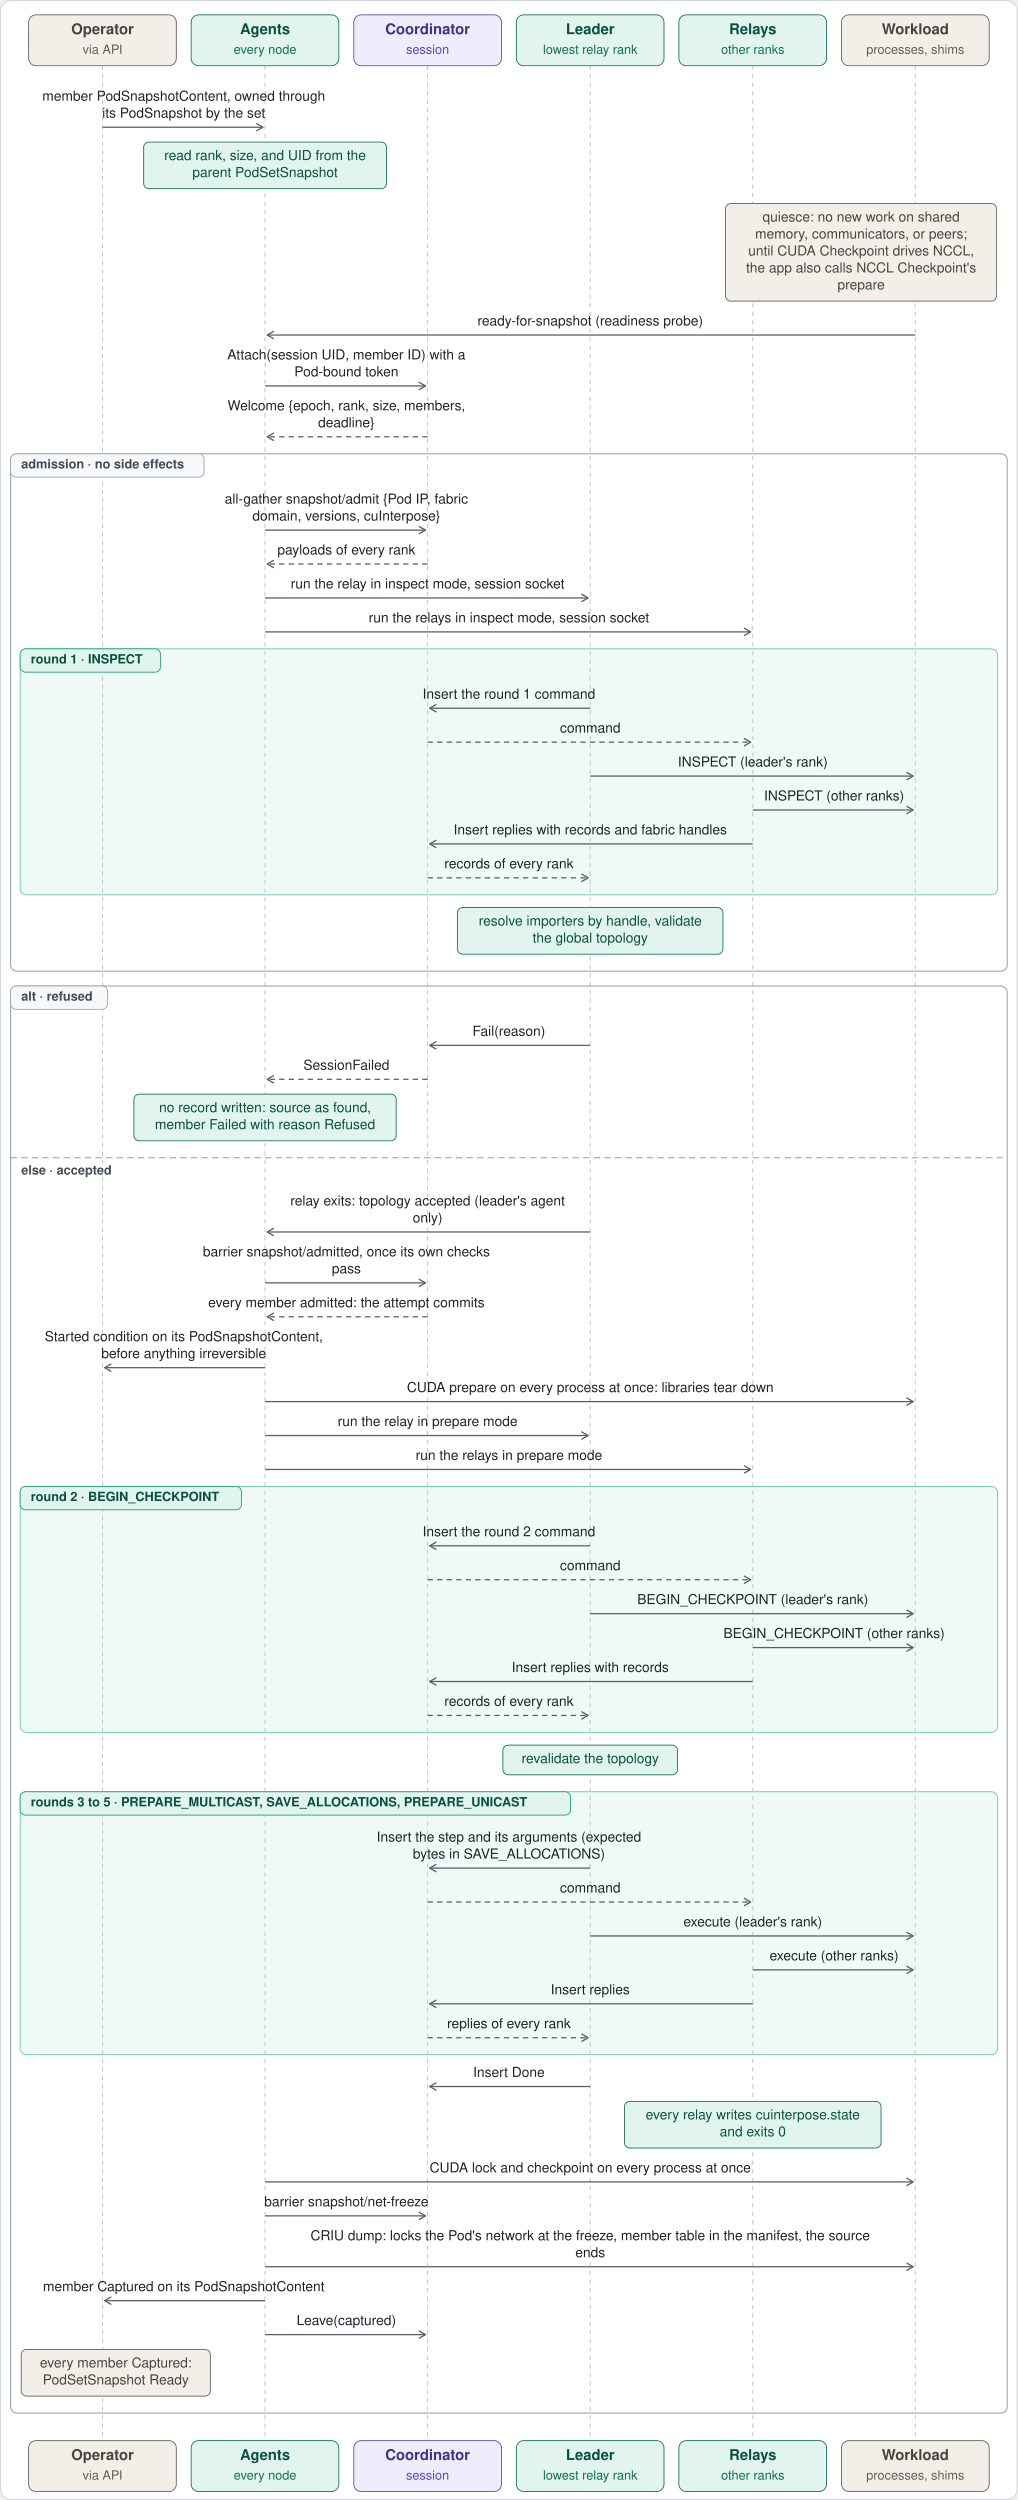
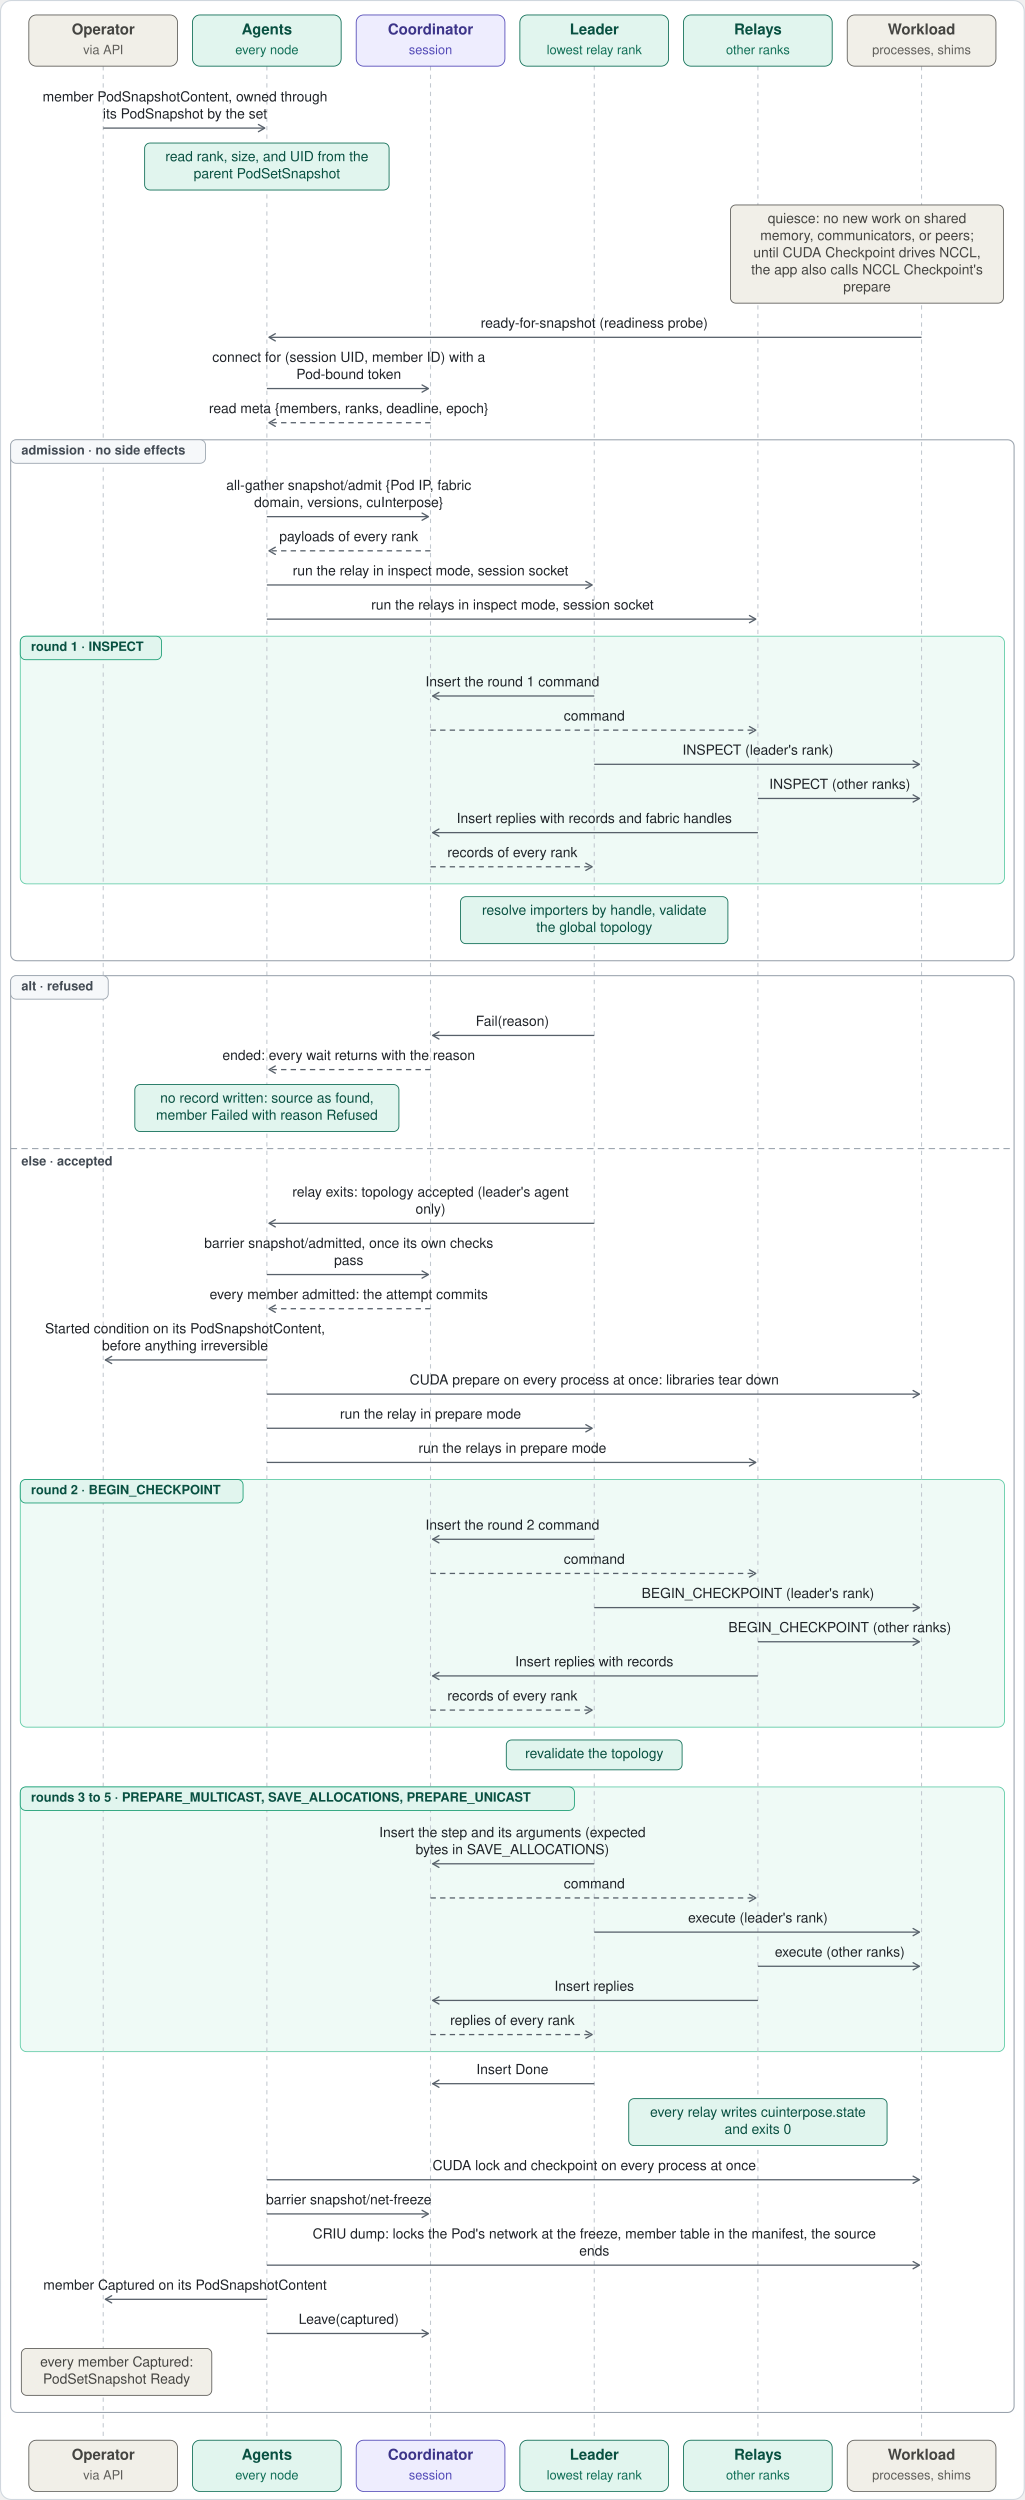
- <svg xmlns="http://www.w3.org/2000/svg" width="960" height="2358" viewBox="0 0 960 2358" role="img" aria-labelledby="title desc">
+ <svg xmlns="http://www.w3.org/2000/svg" width="960" height="2342" viewBox="0 0 960 2342" role="img" aria-labelledby="title desc">
  <style>
text{font-family:Helvetica,Arial,"Liberation Sans",sans-serif}
.bg{fill:#ffffff;stroke:#d0d7de}
.tx{fill:#1f2328}.tm{fill:#59636e}
.life{stroke:#c3c9d0}.arw{stroke:#57606a}.arwp{stroke:#7F77DD}
.ahp{stroke:#57606a;fill:none}.ahpp{stroke:#7F77DD;fill:none}
.frm{stroke:#9aa3ad;fill:none}.tag{fill:#f6f8fa;stroke:#9aa3ad}.tagt{fill:#424a53}
.note{fill:#f6f8fa;stroke:#c3c9d0}.notet{fill:#424a53}
.rnd{fill:#E1F5EE;fill-opacity:.55;stroke:#5DCAA5}.rndtag{fill:#E1F5EE;stroke:#1D9E75}.rndt{fill:#085041}
.cont{fill:none;stroke:#9aa3ad}.neutral{fill:#f6f8fa;stroke:#9aa3ad}
.k-p{fill:#EEEDFE;stroke:#534AB7}.k-p-t{fill:#3C3489}.k-p-s{fill:#534AB7}
.k-t{fill:#E1F5EE;stroke:#0F6E56}.k-t-t{fill:#085041}.k-t-s{fill:#0F6E56}
.k-g{fill:#F1EFE8;stroke:#5F5E5A}.k-g-t{fill:#444441}.k-g-s{fill:#5F5E5A}
.k-a{fill:#FAEEDA;stroke:#854F0B}.k-a-t{fill:#633806}.k-a-s{fill:#854F0B}
.k-r{fill:#FCEBEB;stroke:#A32D2D}.k-r-t{fill:#791F1F}.k-r-s{fill:#A32D2D}
.dot{fill:#1f2328}
@media (prefers-color-scheme: dark){
.bg{fill:#0d1117;stroke:#30363d}
.tx{fill:#e6edf3}.tm{fill:#9198a1}
.life{stroke:#3d444d}.arw{stroke:#9198a1}.ahp{stroke:#9198a1}
.frm{stroke:#57606a}.tag{fill:#151b23;stroke:#57606a}.tagt{fill:#d1d7e0}
.note{fill:#151b23;stroke:#3d444d}.notet{fill:#d1d7e0}
.rnd{fill:#085041;fill-opacity:.35;stroke:#1D9E75}.rndtag{fill:#085041;stroke:#5DCAA5}.rndt{fill:#E1F5EE}
.cont{stroke:#57606a}.neutral{fill:#151b23;stroke:#57606a}
.k-p{fill:#3C3489;stroke:#AFA9EC}.k-p-t{fill:#EEEDFE}.k-p-s{fill:#CECBF6}
.k-t{fill:#085041;stroke:#5DCAA5}.k-t-t{fill:#E1F5EE}.k-t-s{fill:#9FE1CB}
.k-g{fill:#444441;stroke:#B4B2A9}.k-g-t{fill:#F1EFE8}.k-g-s{fill:#D3D1C7}
.k-a{fill:#633806;stroke:#EF9F27}.k-a-t{fill:#FAEEDA}.k-a-s{fill:#FAC775}
.k-r{fill:#791F1F;stroke:#F09595}.k-r-t{fill:#FCEBEB}.k-r-s{fill:#F7C1C1}
.dot{fill:#e6edf3}
}
</style>
  <defs>
    <marker id="ah" viewBox="0 0 10 10" refX="8.5" refY="5" markerWidth="7" markerHeight="7" orient="auto-start-reverse">
      <path class="ahp" d="M1.5 1L8.5 5L1.5 9" stroke-width="1.5" stroke-linecap="round" stroke-linejoin="round" />
    </marker>
    <marker id="ahP" viewBox="0 0 10 10" refX="8.5" refY="5" markerWidth="7" markerHeight="7" orient="auto-start-reverse">
      <path class="ahpp" d="M1.5 1L8.5 5L1.5 9" stroke-width="1.5" stroke-linecap="round" stroke-linejoin="round" />
    </marker>
  </defs>
-   <rect class="bg" x="0.5" y="0.5" width="959" height="2357" rx="10" />
-   <rect class="rnd" x="19" y="612.0" width="922" height="232.0" rx="6" stroke-width="0.8" />
-   <rect class="rnd" x="19" y="1402.0" width="922" height="232.0" rx="6" stroke-width="0.8" />
-   <rect class="rnd" x="19" y="1690.0" width="922" height="248.0" rx="6" stroke-width="0.8" />
-   <line class="life" x1="96.7" y1="62.0" x2="96.7" y2="2298.0" stroke-width="1" stroke-dasharray="4 4" />
-   <line class="life" x1="250.0" y1="62.0" x2="250.0" y2="2298.0" stroke-width="1" stroke-dasharray="4 4" />
-   <line class="life" x1="403.3" y1="62.0" x2="403.3" y2="2298.0" stroke-width="1" stroke-dasharray="4 4" />
-   <line class="life" x1="556.7" y1="62.0" x2="556.7" y2="2298.0" stroke-width="1" stroke-dasharray="4 4" />
-   <line class="life" x1="710.0" y1="62.0" x2="710.0" y2="2298.0" stroke-width="1" stroke-dasharray="4 4" />
-   <line class="life" x1="863.3" y1="62.0" x2="863.3" y2="2298.0" stroke-width="1" stroke-dasharray="4 4" />
-   <rect class="rndtag" x="19" y="612.0" width="132.3" height="22" rx="5" stroke-width="0.8" />
-   <text x="29.0" y="623.0" class="rndt" font-size="12" font-weight="700" text-anchor="start" dominant-baseline="central">round 1 · INSPECT</text>
-   <rect class="frm" x="10" y="428.0" width="940" height="488.0" rx="6" stroke-width="1" />
-   <rect class="tag" x="10" y="428.0" width="182.5" height="22" rx="5" stroke-width="0.8" />
-   <text x="20.0" y="439.0" class="tagt" font-size="12" font-weight="700" text-anchor="start" dominant-baseline="central">admission · no side effects</text>
-   <rect class="rndtag" x="19" y="1402.0" width="208.7" height="22" rx="5" stroke-width="0.8" />
-   <text x="29.0" y="1413.0" class="rndt" font-size="12" font-weight="700" text-anchor="start" dominant-baseline="central">round 2 · BEGIN_CHECKPOINT</text>
-   <rect class="rndtag" x="19" y="1690.0" width="519.1" height="22" rx="5" stroke-width="0.8" />
-   <text x="29.0" y="1701.0" class="rndt" font-size="12" font-weight="700" text-anchor="start" dominant-baseline="central">rounds 3 to 5 · PREPARE_MULTICAST, SAVE_ALLOCATIONS, PREPARE_UNICAST</text>
-   <rect class="frm" x="10" y="930.0" width="940" height="1346.0" rx="6" stroke-width="1" />
-   <rect class="tag" x="10" y="930.0" width="91.4" height="22" rx="5" stroke-width="0.8" />
-   <text x="20.0" y="941.0" class="tagt" font-size="12" font-weight="700" text-anchor="start" dominant-baseline="central">alt · refused</text>
-   <line class="frm" x1="10.0" y1="1092.0" x2="950.0" y2="1092.0" stroke-width="1" stroke-dasharray="6 4" />
-   <text x="20.0" y="1105.0" class="tagt" font-size="12" font-weight="700" text-anchor="start" dominant-baseline="central">else · accepted</text>
+   <rect class="bg" x="0.5" y="0.5" width="959" height="2341" rx="10" />
+   <rect class="rnd" x="19" y="596.0" width="922" height="232.0" rx="6" stroke-width="0.8" />
+   <rect class="rnd" x="19" y="1386.0" width="922" height="232.0" rx="6" stroke-width="0.8" />
+   <rect class="rnd" x="19" y="1674.0" width="922" height="248.0" rx="6" stroke-width="0.8" />
+   <line class="life" x1="96.7" y1="62.0" x2="96.7" y2="2282.0" stroke-width="1" stroke-dasharray="4 4" />
+   <line class="life" x1="250.0" y1="62.0" x2="250.0" y2="2282.0" stroke-width="1" stroke-dasharray="4 4" />
+   <line class="life" x1="403.3" y1="62.0" x2="403.3" y2="2282.0" stroke-width="1" stroke-dasharray="4 4" />
+   <line class="life" x1="556.7" y1="62.0" x2="556.7" y2="2282.0" stroke-width="1" stroke-dasharray="4 4" />
+   <line class="life" x1="710.0" y1="62.0" x2="710.0" y2="2282.0" stroke-width="1" stroke-dasharray="4 4" />
+   <line class="life" x1="863.3" y1="62.0" x2="863.3" y2="2282.0" stroke-width="1" stroke-dasharray="4 4" />
+   <rect class="rndtag" x="19" y="596.0" width="132.3" height="22" rx="5" stroke-width="0.8" />
+   <text x="29.0" y="607.0" class="rndt" font-size="12" font-weight="700" text-anchor="start" dominant-baseline="central">round 1 · INSPECT</text>
+   <rect class="frm" x="10" y="412.0" width="940" height="488.0" rx="6" stroke-width="1" />
+   <rect class="tag" x="10" y="412.0" width="182.5" height="22" rx="5" stroke-width="0.8" />
+   <text x="20.0" y="423.0" class="tagt" font-size="12" font-weight="700" text-anchor="start" dominant-baseline="central">admission · no side effects</text>
+   <rect class="rndtag" x="19" y="1386.0" width="208.7" height="22" rx="5" stroke-width="0.8" />
+   <text x="29.0" y="1397.0" class="rndt" font-size="12" font-weight="700" text-anchor="start" dominant-baseline="central">round 2 · BEGIN_CHECKPOINT</text>
+   <rect class="rndtag" x="19" y="1674.0" width="519.1" height="22" rx="5" stroke-width="0.8" />
+   <text x="29.0" y="1685.0" class="rndt" font-size="12" font-weight="700" text-anchor="start" dominant-baseline="central">rounds 3 to 5 · PREPARE_MULTICAST, SAVE_ALLOCATIONS, PREPARE_UNICAST</text>
+   <rect class="frm" x="10" y="914.0" width="940" height="1346.0" rx="6" stroke-width="1" />
+   <rect class="tag" x="10" y="914.0" width="91.4" height="22" rx="5" stroke-width="0.8" />
+   <text x="20.0" y="925.0" class="tagt" font-size="12" font-weight="700" text-anchor="start" dominant-baseline="central">alt · refused</text>
+   <line class="frm" x1="10.0" y1="1076.0" x2="950.0" y2="1076.0" stroke-width="1" stroke-dasharray="6 4" />
+   <text x="20.0" y="1089.0" class="tagt" font-size="12" font-weight="700" text-anchor="start" dominant-baseline="central">else · accepted</text>
  <text x="173.3" y="92.0" class="tx" font-size="13" font-weight="400" text-anchor="middle" dominant-baseline="central">member PodSnapshotContent, owned through</text>
  <text x="173.3" y="108.0" class="tx" font-size="13" font-weight="400" text-anchor="middle" dominant-baseline="central">its PodSnapshot by the set</text>
  <line class="arw" x1="96.7" y1="120.0" x2="248.0" y2="120.0" stroke-width="1.2" marker-end="url(#ah)" />
  <rect class="k-t" x="135.5" y="134.0" width="229.0" height="44" rx="5" stroke-width="0.8" />
  <text x="250.0" y="148.0" class="k-t-t" font-size="13" font-weight="400" text-anchor="middle" dominant-baseline="central">read rank, size, and UID from the</text>
  <text x="250.0" y="164.0" class="k-t-t" font-size="13" font-weight="400" text-anchor="middle" dominant-baseline="central">parent PodSetSnapshot</text>
  <rect class="k-g" x="684.3" y="192.0" width="255.7" height="92" rx="5" stroke-width="0.8" />
  <text x="812.2" y="206.0" class="k-g-t" font-size="13" font-weight="400" text-anchor="middle" dominant-baseline="central">quiesce: no new work on shared</text>
  <text x="812.2" y="222.0" class="k-g-t" font-size="13" font-weight="400" text-anchor="middle" dominant-baseline="central">memory, communicators, or peers;</text>
  <text x="812.2" y="238.0" class="k-g-t" font-size="13" font-weight="400" text-anchor="middle" dominant-baseline="central">until CUDA Checkpoint drives NCCL,</text>
  <text x="812.2" y="254.0" class="k-g-t" font-size="13" font-weight="400" text-anchor="middle" dominant-baseline="central">the app also calls NCCL Checkpoint's</text>
  <text x="812.2" y="270.0" class="k-g-t" font-size="13" font-weight="400" text-anchor="middle" dominant-baseline="central">prepare</text>
  <text x="556.7" y="304.0" class="tx" font-size="13" font-weight="400" text-anchor="middle" dominant-baseline="central">ready-for-snapshot (readiness probe)</text>
  <line class="arw" x1="863.3" y1="316.0" x2="252.0" y2="316.0" stroke-width="1.2" marker-end="url(#ah)" />
-   <text x="326.7" y="336.0" class="tx" font-size="13" font-weight="400" text-anchor="middle" dominant-baseline="central">Attach(session UID, member ID) with a</text>
+   <text x="326.7" y="336.0" class="tx" font-size="13" font-weight="400" text-anchor="middle" dominant-baseline="central">connect for (session UID, member ID) with a</text>
  <text x="326.7" y="352.0" class="tx" font-size="13" font-weight="400" text-anchor="middle" dominant-baseline="central">Pod-bound token</text>
  <line class="arw" x1="250.0" y1="364.0" x2="401.3" y2="364.0" stroke-width="1.2" marker-end="url(#ah)" />
-   <text x="326.7" y="384.0" class="tx" font-size="13" font-weight="400" text-anchor="middle" dominant-baseline="central">Welcome {epoch, rank, size, members,</text>
-   <text x="326.7" y="400.0" class="tx" font-size="13" font-weight="400" text-anchor="middle" dominant-baseline="central">deadline}</text>
-   <line class="arw" x1="403.3" y1="412.0" x2="252.0" y2="412.0" stroke-width="1.2" stroke-dasharray="5 4" marker-end="url(#ah)" />
-   <text x="326.7" y="472.0" class="tx" font-size="13" font-weight="400" text-anchor="middle" dominant-baseline="central">all-gather snapshot/admit {Pod IP, fabric</text>
-   <text x="326.7" y="488.0" class="tx" font-size="13" font-weight="400" text-anchor="middle" dominant-baseline="central">domain, versions, cuInterpose}</text>
-   <line class="arw" x1="250.0" y1="500.0" x2="401.3" y2="500.0" stroke-width="1.2" marker-end="url(#ah)" />
-   <text x="326.7" y="520.0" class="tx" font-size="13" font-weight="400" text-anchor="middle" dominant-baseline="central">payloads of every rank</text>
-   <line class="arw" x1="403.3" y1="532.0" x2="252.0" y2="532.0" stroke-width="1.2" stroke-dasharray="5 4" marker-end="url(#ah)" />
-   <text x="403.3" y="552.0" class="tx" font-size="13" font-weight="400" text-anchor="middle" dominant-baseline="central">run the relay in inspect mode, session socket</text>
-   <line class="arw" x1="250.0" y1="564.0" x2="554.7" y2="564.0" stroke-width="1.2" marker-end="url(#ah)" />
-   <text x="480.0" y="584.0" class="tx" font-size="13" font-weight="400" text-anchor="middle" dominant-baseline="central">run the relays in inspect mode, session socket</text>
-   <line class="arw" x1="250.0" y1="596.0" x2="708.0" y2="596.0" stroke-width="1.2" marker-end="url(#ah)" />
-   <text x="480.0" y="656.0" class="tx" font-size="13" font-weight="400" text-anchor="middle" dominant-baseline="central">Insert the round 1 command</text>
-   <line class="arw" x1="556.7" y1="668.0" x2="405.3" y2="668.0" stroke-width="1.2" marker-end="url(#ah)" />
-   <text x="556.7" y="688.0" class="tx" font-size="13" font-weight="400" text-anchor="middle" dominant-baseline="central">command</text>
-   <line class="arw" x1="403.3" y1="700.0" x2="708.0" y2="700.0" stroke-width="1.2" stroke-dasharray="5 4" marker-end="url(#ah)" />
-   <text x="710.0" y="720.0" class="tx" font-size="13" font-weight="400" text-anchor="middle" dominant-baseline="central">INSPECT (leader's rank)</text>
-   <line class="arw" x1="556.7" y1="732.0" x2="861.3" y2="732.0" stroke-width="1.2" marker-end="url(#ah)" />
-   <text x="786.7" y="752.0" class="tx" font-size="13" font-weight="400" text-anchor="middle" dominant-baseline="central">INSPECT (other ranks)</text>
-   <line class="arw" x1="710.0" y1="764.0" x2="861.3" y2="764.0" stroke-width="1.2" marker-end="url(#ah)" />
-   <text x="556.7" y="784.0" class="tx" font-size="13" font-weight="400" text-anchor="middle" dominant-baseline="central">Insert replies with records and fabric handles</text>
-   <line class="arw" x1="710.0" y1="796.0" x2="405.3" y2="796.0" stroke-width="1.2" marker-end="url(#ah)" />
-   <text x="480.0" y="816.0" class="tx" font-size="13" font-weight="400" text-anchor="middle" dominant-baseline="central">records of every rank</text>
-   <line class="arw" x1="403.3" y1="828.0" x2="554.7" y2="828.0" stroke-width="1.2" stroke-dasharray="5 4" marker-end="url(#ah)" />
-   <rect class="k-t" x="431.4" y="856.0" width="250.5" height="44" rx="5" stroke-width="0.8" />
-   <text x="556.7" y="870.0" class="k-t-t" font-size="13" font-weight="400" text-anchor="middle" dominant-baseline="central">resolve importers by handle, validate</text>
-   <text x="556.7" y="886.0" class="k-t-t" font-size="13" font-weight="400" text-anchor="middle" dominant-baseline="central">the global topology</text>
-   <text x="480.0" y="974.0" class="tx" font-size="13" font-weight="400" text-anchor="middle" dominant-baseline="central">Fail(reason)</text>
-   <line class="arw" x1="556.7" y1="986.0" x2="405.3" y2="986.0" stroke-width="1.2" marker-end="url(#ah)" />
-   <text x="326.7" y="1006.0" class="tx" font-size="13" font-weight="400" text-anchor="middle" dominant-baseline="central">SessionFailed</text>
-   <line class="arw" x1="403.3" y1="1018.0" x2="252.0" y2="1018.0" stroke-width="1.2" stroke-dasharray="5 4" marker-end="url(#ah)" />
-   <rect class="k-t" x="126.3" y="1032.0" width="247.4" height="44" rx="5" stroke-width="0.8" />
-   <text x="250.0" y="1046.0" class="k-t-t" font-size="13" font-weight="400" text-anchor="middle" dominant-baseline="central">no record written: source as found,</text>
-   <text x="250.0" y="1062.0" class="k-t-t" font-size="13" font-weight="400" text-anchor="middle" dominant-baseline="central">member Failed with reason Refused</text>
-   <text x="403.3" y="1134.0" class="tx" font-size="13" font-weight="400" text-anchor="middle" dominant-baseline="central">relay exits: topology accepted (leader's agent</text>
-   <text x="403.3" y="1150.0" class="tx" font-size="13" font-weight="400" text-anchor="middle" dominant-baseline="central">only)</text>
-   <line class="arw" x1="556.7" y1="1162.0" x2="252.0" y2="1162.0" stroke-width="1.2" marker-end="url(#ah)" />
-   <text x="326.7" y="1182.0" class="tx" font-size="13" font-weight="400" text-anchor="middle" dominant-baseline="central">barrier snapshot/admitted, once its own checks</text>
-   <text x="326.7" y="1198.0" class="tx" font-size="13" font-weight="400" text-anchor="middle" dominant-baseline="central">pass</text>
-   <line class="arw" x1="250.0" y1="1210.0" x2="401.3" y2="1210.0" stroke-width="1.2" marker-end="url(#ah)" />
-   <text x="326.7" y="1230.0" class="tx" font-size="13" font-weight="400" text-anchor="middle" dominant-baseline="central">every member admitted: the attempt commits</text>
-   <line class="arw" x1="403.3" y1="1242.0" x2="252.0" y2="1242.0" stroke-width="1.2" stroke-dasharray="5 4" marker-end="url(#ah)" />
-   <text x="173.3" y="1262.0" class="tx" font-size="13" font-weight="400" text-anchor="middle" dominant-baseline="central">Started condition on its PodSnapshotContent,</text>
-   <text x="173.3" y="1278.0" class="tx" font-size="13" font-weight="400" text-anchor="middle" dominant-baseline="central">before anything irreversible</text>
-   <line class="arw" x1="250.0" y1="1290.0" x2="98.7" y2="1290.0" stroke-width="1.2" marker-end="url(#ah)" />
-   <text x="556.7" y="1310.0" class="tx" font-size="13" font-weight="400" text-anchor="middle" dominant-baseline="central">CUDA prepare on every process at once: libraries tear down</text>
-   <line class="arw" x1="250.0" y1="1322.0" x2="861.3" y2="1322.0" stroke-width="1.2" marker-end="url(#ah)" />
-   <text x="403.3" y="1342.0" class="tx" font-size="13" font-weight="400" text-anchor="middle" dominant-baseline="central">run the relay in prepare mode</text>
-   <line class="arw" x1="250.0" y1="1354.0" x2="554.7" y2="1354.0" stroke-width="1.2" marker-end="url(#ah)" />
-   <text x="480.0" y="1374.0" class="tx" font-size="13" font-weight="400" text-anchor="middle" dominant-baseline="central">run the relays in prepare mode</text>
-   <line class="arw" x1="250.0" y1="1386.0" x2="708.0" y2="1386.0" stroke-width="1.2" marker-end="url(#ah)" />
-   <text x="480.0" y="1446.0" class="tx" font-size="13" font-weight="400" text-anchor="middle" dominant-baseline="central">Insert the round 2 command</text>
-   <line class="arw" x1="556.7" y1="1458.0" x2="405.3" y2="1458.0" stroke-width="1.2" marker-end="url(#ah)" />
-   <text x="556.7" y="1478.0" class="tx" font-size="13" font-weight="400" text-anchor="middle" dominant-baseline="central">command</text>
-   <line class="arw" x1="403.3" y1="1490.0" x2="708.0" y2="1490.0" stroke-width="1.2" stroke-dasharray="5 4" marker-end="url(#ah)" />
-   <text x="710.0" y="1510.0" class="tx" font-size="13" font-weight="400" text-anchor="middle" dominant-baseline="central">BEGIN_CHECKPOINT (leader's rank)</text>
-   <line class="arw" x1="556.7" y1="1522.0" x2="861.3" y2="1522.0" stroke-width="1.2" marker-end="url(#ah)" />
-   <text x="786.7" y="1542.0" class="tx" font-size="13" font-weight="400" text-anchor="middle" dominant-baseline="central">BEGIN_CHECKPOINT (other ranks)</text>
-   <line class="arw" x1="710.0" y1="1554.0" x2="861.3" y2="1554.0" stroke-width="1.2" marker-end="url(#ah)" />
-   <text x="556.7" y="1574.0" class="tx" font-size="13" font-weight="400" text-anchor="middle" dominant-baseline="central">Insert replies with records</text>
-   <line class="arw" x1="710.0" y1="1586.0" x2="405.3" y2="1586.0" stroke-width="1.2" marker-end="url(#ah)" />
-   <text x="480.0" y="1606.0" class="tx" font-size="13" font-weight="400" text-anchor="middle" dominant-baseline="central">records of every rank</text>
-   <line class="arw" x1="403.3" y1="1618.0" x2="554.7" y2="1618.0" stroke-width="1.2" stroke-dasharray="5 4" marker-end="url(#ah)" />
-   <rect class="k-t" x="474.3" y="1646.0" width="164.7" height="28" rx="5" stroke-width="0.8" />
-   <text x="556.7" y="1660.0" class="k-t-t" font-size="13" font-weight="400" text-anchor="middle" dominant-baseline="central">revalidate the topology</text>
-   <text x="480.0" y="1734.0" class="tx" font-size="13" font-weight="400" text-anchor="middle" dominant-baseline="central">Insert the step and its arguments (expected</text>
-   <text x="480.0" y="1750.0" class="tx" font-size="13" font-weight="400" text-anchor="middle" dominant-baseline="central">bytes in SAVE_ALLOCATIONS)</text>
-   <line class="arw" x1="556.7" y1="1762.0" x2="405.3" y2="1762.0" stroke-width="1.2" marker-end="url(#ah)" />
-   <text x="556.7" y="1782.0" class="tx" font-size="13" font-weight="400" text-anchor="middle" dominant-baseline="central">command</text>
-   <line class="arw" x1="403.3" y1="1794.0" x2="708.0" y2="1794.0" stroke-width="1.2" stroke-dasharray="5 4" marker-end="url(#ah)" />
-   <text x="710.0" y="1814.0" class="tx" font-size="13" font-weight="400" text-anchor="middle" dominant-baseline="central">execute (leader's rank)</text>
-   <line class="arw" x1="556.7" y1="1826.0" x2="861.3" y2="1826.0" stroke-width="1.2" marker-end="url(#ah)" />
-   <text x="786.7" y="1846.0" class="tx" font-size="13" font-weight="400" text-anchor="middle" dominant-baseline="central">execute (other ranks)</text>
-   <line class="arw" x1="710.0" y1="1858.0" x2="861.3" y2="1858.0" stroke-width="1.2" marker-end="url(#ah)" />
-   <text x="556.7" y="1878.0" class="tx" font-size="13" font-weight="400" text-anchor="middle" dominant-baseline="central">Insert replies</text>
-   <line class="arw" x1="710.0" y1="1890.0" x2="405.3" y2="1890.0" stroke-width="1.2" marker-end="url(#ah)" />
-   <text x="480.0" y="1910.0" class="tx" font-size="13" font-weight="400" text-anchor="middle" dominant-baseline="central">replies of every rank</text>
-   <line class="arw" x1="403.3" y1="1922.0" x2="554.7" y2="1922.0" stroke-width="1.2" stroke-dasharray="5 4" marker-end="url(#ah)" />
-   <text x="480.0" y="1956.0" class="tx" font-size="13" font-weight="400" text-anchor="middle" dominant-baseline="central">Insert Done</text>
-   <line class="arw" x1="556.7" y1="1968.0" x2="405.3" y2="1968.0" stroke-width="1.2" marker-end="url(#ah)" />
-   <rect class="k-t" x="589.0" y="1982.0" width="242.0" height="44" rx="5" stroke-width="0.8" />
-   <text x="710.0" y="1996.0" class="k-t-t" font-size="13" font-weight="400" text-anchor="middle" dominant-baseline="central">every relay writes cuinterpose.state</text>
-   <text x="710.0" y="2012.0" class="k-t-t" font-size="13" font-weight="400" text-anchor="middle" dominant-baseline="central">and exits 0</text>
-   <text x="556.7" y="2046.0" class="tx" font-size="13" font-weight="400" text-anchor="middle" dominant-baseline="central">CUDA lock and checkpoint on every process at once</text>
-   <line class="arw" x1="250.0" y1="2058.0" x2="861.3" y2="2058.0" stroke-width="1.2" marker-end="url(#ah)" />
-   <text x="326.7" y="2078.0" class="tx" font-size="13" font-weight="400" text-anchor="middle" dominant-baseline="central">barrier snapshot/net-freeze</text>
-   <line class="arw" x1="250.0" y1="2090.0" x2="401.3" y2="2090.0" stroke-width="1.2" marker-end="url(#ah)" />
-   <text x="556.7" y="2110.0" class="tx" font-size="13" font-weight="400" text-anchor="middle" dominant-baseline="central">CRIU dump: locks the Pod's network at the freeze, member table in the manifest, the source</text>
-   <text x="556.7" y="2126.0" class="tx" font-size="13" font-weight="400" text-anchor="middle" dominant-baseline="central">ends</text>
-   <line class="arw" x1="250.0" y1="2138.0" x2="861.3" y2="2138.0" stroke-width="1.2" marker-end="url(#ah)" />
-   <text x="173.3" y="2158.0" class="tx" font-size="13" font-weight="400" text-anchor="middle" dominant-baseline="central">member Captured on its PodSnapshotContent</text>
-   <line class="arw" x1="250.0" y1="2170.0" x2="98.7" y2="2170.0" stroke-width="1.2" marker-end="url(#ah)" />
-   <text x="326.7" y="2190.0" class="tx" font-size="13" font-weight="400" text-anchor="middle" dominant-baseline="central">Leave(captured)</text>
-   <line class="arw" x1="250.0" y1="2202.0" x2="401.3" y2="2202.0" stroke-width="1.2" marker-end="url(#ah)" />
-   <rect class="k-g" x="20.0" y="2216.0" width="178.4" height="44" rx="5" stroke-width="0.8" />
-   <text x="109.2" y="2230.0" class="k-g-t" font-size="13" font-weight="400" text-anchor="middle" dominant-baseline="central">every member Captured:</text>
-   <text x="109.2" y="2246.0" class="k-g-t" font-size="13" font-weight="400" text-anchor="middle" dominant-baseline="central">PodSetSnapshot Ready</text>
+   <text x="326.7" y="384.0" class="tx" font-size="13" font-weight="400" text-anchor="middle" dominant-baseline="central">read meta {members, ranks, deadline, epoch}</text>
+   <line class="arw" x1="403.3" y1="396.0" x2="252.0" y2="396.0" stroke-width="1.2" stroke-dasharray="5 4" marker-end="url(#ah)" />
+   <text x="326.7" y="456.0" class="tx" font-size="13" font-weight="400" text-anchor="middle" dominant-baseline="central">all-gather snapshot/admit {Pod IP, fabric</text>
+   <text x="326.7" y="472.0" class="tx" font-size="13" font-weight="400" text-anchor="middle" dominant-baseline="central">domain, versions, cuInterpose}</text>
+   <line class="arw" x1="250.0" y1="484.0" x2="401.3" y2="484.0" stroke-width="1.2" marker-end="url(#ah)" />
+   <text x="326.7" y="504.0" class="tx" font-size="13" font-weight="400" text-anchor="middle" dominant-baseline="central">payloads of every rank</text>
+   <line class="arw" x1="403.3" y1="516.0" x2="252.0" y2="516.0" stroke-width="1.2" stroke-dasharray="5 4" marker-end="url(#ah)" />
+   <text x="403.3" y="536.0" class="tx" font-size="13" font-weight="400" text-anchor="middle" dominant-baseline="central">run the relay in inspect mode, session socket</text>
+   <line class="arw" x1="250.0" y1="548.0" x2="554.7" y2="548.0" stroke-width="1.2" marker-end="url(#ah)" />
+   <text x="480.0" y="568.0" class="tx" font-size="13" font-weight="400" text-anchor="middle" dominant-baseline="central">run the relays in inspect mode, session socket</text>
+   <line class="arw" x1="250.0" y1="580.0" x2="708.0" y2="580.0" stroke-width="1.2" marker-end="url(#ah)" />
+   <text x="480.0" y="640.0" class="tx" font-size="13" font-weight="400" text-anchor="middle" dominant-baseline="central">Insert the round 1 command</text>
+   <line class="arw" x1="556.7" y1="652.0" x2="405.3" y2="652.0" stroke-width="1.2" marker-end="url(#ah)" />
+   <text x="556.7" y="672.0" class="tx" font-size="13" font-weight="400" text-anchor="middle" dominant-baseline="central">command</text>
+   <line class="arw" x1="403.3" y1="684.0" x2="708.0" y2="684.0" stroke-width="1.2" stroke-dasharray="5 4" marker-end="url(#ah)" />
+   <text x="710.0" y="704.0" class="tx" font-size="13" font-weight="400" text-anchor="middle" dominant-baseline="central">INSPECT (leader's rank)</text>
+   <line class="arw" x1="556.7" y1="716.0" x2="861.3" y2="716.0" stroke-width="1.2" marker-end="url(#ah)" />
+   <text x="786.7" y="736.0" class="tx" font-size="13" font-weight="400" text-anchor="middle" dominant-baseline="central">INSPECT (other ranks)</text>
+   <line class="arw" x1="710.0" y1="748.0" x2="861.3" y2="748.0" stroke-width="1.2" marker-end="url(#ah)" />
+   <text x="556.7" y="768.0" class="tx" font-size="13" font-weight="400" text-anchor="middle" dominant-baseline="central">Insert replies with records and fabric handles</text>
+   <line class="arw" x1="710.0" y1="780.0" x2="405.3" y2="780.0" stroke-width="1.2" marker-end="url(#ah)" />
+   <text x="480.0" y="800.0" class="tx" font-size="13" font-weight="400" text-anchor="middle" dominant-baseline="central">records of every rank</text>
+   <line class="arw" x1="403.3" y1="812.0" x2="554.7" y2="812.0" stroke-width="1.2" stroke-dasharray="5 4" marker-end="url(#ah)" />
+   <rect class="k-t" x="431.4" y="840.0" width="250.5" height="44" rx="5" stroke-width="0.8" />
+   <text x="556.7" y="854.0" class="k-t-t" font-size="13" font-weight="400" text-anchor="middle" dominant-baseline="central">resolve importers by handle, validate</text>
+   <text x="556.7" y="870.0" class="k-t-t" font-size="13" font-weight="400" text-anchor="middle" dominant-baseline="central">the global topology</text>
+   <text x="480.0" y="958.0" class="tx" font-size="13" font-weight="400" text-anchor="middle" dominant-baseline="central">Fail(reason)</text>
+   <line class="arw" x1="556.7" y1="970.0" x2="405.3" y2="970.0" stroke-width="1.2" marker-end="url(#ah)" />
+   <text x="326.7" y="990.0" class="tx" font-size="13" font-weight="400" text-anchor="middle" dominant-baseline="central">ended: every wait returns with the reason</text>
+   <line class="arw" x1="403.3" y1="1002.0" x2="252.0" y2="1002.0" stroke-width="1.2" stroke-dasharray="5 4" marker-end="url(#ah)" />
+   <rect class="k-t" x="126.3" y="1016.0" width="247.4" height="44" rx="5" stroke-width="0.8" />
+   <text x="250.0" y="1030.0" class="k-t-t" font-size="13" font-weight="400" text-anchor="middle" dominant-baseline="central">no record written: source as found,</text>
+   <text x="250.0" y="1046.0" class="k-t-t" font-size="13" font-weight="400" text-anchor="middle" dominant-baseline="central">member Failed with reason Refused</text>
+   <text x="403.3" y="1118.0" class="tx" font-size="13" font-weight="400" text-anchor="middle" dominant-baseline="central">relay exits: topology accepted (leader's agent</text>
+   <text x="403.3" y="1134.0" class="tx" font-size="13" font-weight="400" text-anchor="middle" dominant-baseline="central">only)</text>
+   <line class="arw" x1="556.7" y1="1146.0" x2="252.0" y2="1146.0" stroke-width="1.2" marker-end="url(#ah)" />
+   <text x="326.7" y="1166.0" class="tx" font-size="13" font-weight="400" text-anchor="middle" dominant-baseline="central">barrier snapshot/admitted, once its own checks</text>
+   <text x="326.7" y="1182.0" class="tx" font-size="13" font-weight="400" text-anchor="middle" dominant-baseline="central">pass</text>
+   <line class="arw" x1="250.0" y1="1194.0" x2="401.3" y2="1194.0" stroke-width="1.2" marker-end="url(#ah)" />
+   <text x="326.7" y="1214.0" class="tx" font-size="13" font-weight="400" text-anchor="middle" dominant-baseline="central">every member admitted: the attempt commits</text>
+   <line class="arw" x1="403.3" y1="1226.0" x2="252.0" y2="1226.0" stroke-width="1.2" stroke-dasharray="5 4" marker-end="url(#ah)" />
+   <text x="173.3" y="1246.0" class="tx" font-size="13" font-weight="400" text-anchor="middle" dominant-baseline="central">Started condition on its PodSnapshotContent,</text>
+   <text x="173.3" y="1262.0" class="tx" font-size="13" font-weight="400" text-anchor="middle" dominant-baseline="central">before anything irreversible</text>
+   <line class="arw" x1="250.0" y1="1274.0" x2="98.7" y2="1274.0" stroke-width="1.2" marker-end="url(#ah)" />
+   <text x="556.7" y="1294.0" class="tx" font-size="13" font-weight="400" text-anchor="middle" dominant-baseline="central">CUDA prepare on every process at once: libraries tear down</text>
+   <line class="arw" x1="250.0" y1="1306.0" x2="861.3" y2="1306.0" stroke-width="1.2" marker-end="url(#ah)" />
+   <text x="403.3" y="1326.0" class="tx" font-size="13" font-weight="400" text-anchor="middle" dominant-baseline="central">run the relay in prepare mode</text>
+   <line class="arw" x1="250.0" y1="1338.0" x2="554.7" y2="1338.0" stroke-width="1.2" marker-end="url(#ah)" />
+   <text x="480.0" y="1358.0" class="tx" font-size="13" font-weight="400" text-anchor="middle" dominant-baseline="central">run the relays in prepare mode</text>
+   <line class="arw" x1="250.0" y1="1370.0" x2="708.0" y2="1370.0" stroke-width="1.2" marker-end="url(#ah)" />
+   <text x="480.0" y="1430.0" class="tx" font-size="13" font-weight="400" text-anchor="middle" dominant-baseline="central">Insert the round 2 command</text>
+   <line class="arw" x1="556.7" y1="1442.0" x2="405.3" y2="1442.0" stroke-width="1.2" marker-end="url(#ah)" />
+   <text x="556.7" y="1462.0" class="tx" font-size="13" font-weight="400" text-anchor="middle" dominant-baseline="central">command</text>
+   <line class="arw" x1="403.3" y1="1474.0" x2="708.0" y2="1474.0" stroke-width="1.2" stroke-dasharray="5 4" marker-end="url(#ah)" />
+   <text x="710.0" y="1494.0" class="tx" font-size="13" font-weight="400" text-anchor="middle" dominant-baseline="central">BEGIN_CHECKPOINT (leader's rank)</text>
+   <line class="arw" x1="556.7" y1="1506.0" x2="861.3" y2="1506.0" stroke-width="1.2" marker-end="url(#ah)" />
+   <text x="786.7" y="1526.0" class="tx" font-size="13" font-weight="400" text-anchor="middle" dominant-baseline="central">BEGIN_CHECKPOINT (other ranks)</text>
+   <line class="arw" x1="710.0" y1="1538.0" x2="861.3" y2="1538.0" stroke-width="1.2" marker-end="url(#ah)" />
+   <text x="556.7" y="1558.0" class="tx" font-size="13" font-weight="400" text-anchor="middle" dominant-baseline="central">Insert replies with records</text>
+   <line class="arw" x1="710.0" y1="1570.0" x2="405.3" y2="1570.0" stroke-width="1.2" marker-end="url(#ah)" />
+   <text x="480.0" y="1590.0" class="tx" font-size="13" font-weight="400" text-anchor="middle" dominant-baseline="central">records of every rank</text>
+   <line class="arw" x1="403.3" y1="1602.0" x2="554.7" y2="1602.0" stroke-width="1.2" stroke-dasharray="5 4" marker-end="url(#ah)" />
+   <rect class="k-t" x="474.3" y="1630.0" width="164.7" height="28" rx="5" stroke-width="0.8" />
+   <text x="556.7" y="1644.0" class="k-t-t" font-size="13" font-weight="400" text-anchor="middle" dominant-baseline="central">revalidate the topology</text>
+   <text x="480.0" y="1718.0" class="tx" font-size="13" font-weight="400" text-anchor="middle" dominant-baseline="central">Insert the step and its arguments (expected</text>
+   <text x="480.0" y="1734.0" class="tx" font-size="13" font-weight="400" text-anchor="middle" dominant-baseline="central">bytes in SAVE_ALLOCATIONS)</text>
+   <line class="arw" x1="556.7" y1="1746.0" x2="405.3" y2="1746.0" stroke-width="1.2" marker-end="url(#ah)" />
+   <text x="556.7" y="1766.0" class="tx" font-size="13" font-weight="400" text-anchor="middle" dominant-baseline="central">command</text>
+   <line class="arw" x1="403.3" y1="1778.0" x2="708.0" y2="1778.0" stroke-width="1.2" stroke-dasharray="5 4" marker-end="url(#ah)" />
+   <text x="710.0" y="1798.0" class="tx" font-size="13" font-weight="400" text-anchor="middle" dominant-baseline="central">execute (leader's rank)</text>
+   <line class="arw" x1="556.7" y1="1810.0" x2="861.3" y2="1810.0" stroke-width="1.2" marker-end="url(#ah)" />
+   <text x="786.7" y="1830.0" class="tx" font-size="13" font-weight="400" text-anchor="middle" dominant-baseline="central">execute (other ranks)</text>
+   <line class="arw" x1="710.0" y1="1842.0" x2="861.3" y2="1842.0" stroke-width="1.2" marker-end="url(#ah)" />
+   <text x="556.7" y="1862.0" class="tx" font-size="13" font-weight="400" text-anchor="middle" dominant-baseline="central">Insert replies</text>
+   <line class="arw" x1="710.0" y1="1874.0" x2="405.3" y2="1874.0" stroke-width="1.2" marker-end="url(#ah)" />
+   <text x="480.0" y="1894.0" class="tx" font-size="13" font-weight="400" text-anchor="middle" dominant-baseline="central">replies of every rank</text>
+   <line class="arw" x1="403.3" y1="1906.0" x2="554.7" y2="1906.0" stroke-width="1.2" stroke-dasharray="5 4" marker-end="url(#ah)" />
+   <text x="480.0" y="1940.0" class="tx" font-size="13" font-weight="400" text-anchor="middle" dominant-baseline="central">Insert Done</text>
+   <line class="arw" x1="556.7" y1="1952.0" x2="405.3" y2="1952.0" stroke-width="1.2" marker-end="url(#ah)" />
+   <rect class="k-t" x="589.0" y="1966.0" width="242.0" height="44" rx="5" stroke-width="0.8" />
+   <text x="710.0" y="1980.0" class="k-t-t" font-size="13" font-weight="400" text-anchor="middle" dominant-baseline="central">every relay writes cuinterpose.state</text>
+   <text x="710.0" y="1996.0" class="k-t-t" font-size="13" font-weight="400" text-anchor="middle" dominant-baseline="central">and exits 0</text>
+   <text x="556.7" y="2030.0" class="tx" font-size="13" font-weight="400" text-anchor="middle" dominant-baseline="central">CUDA lock and checkpoint on every process at once</text>
+   <line class="arw" x1="250.0" y1="2042.0" x2="861.3" y2="2042.0" stroke-width="1.2" marker-end="url(#ah)" />
+   <text x="326.7" y="2062.0" class="tx" font-size="13" font-weight="400" text-anchor="middle" dominant-baseline="central">barrier snapshot/net-freeze</text>
+   <line class="arw" x1="250.0" y1="2074.0" x2="401.3" y2="2074.0" stroke-width="1.2" marker-end="url(#ah)" />
+   <text x="556.7" y="2094.0" class="tx" font-size="13" font-weight="400" text-anchor="middle" dominant-baseline="central">CRIU dump: locks the Pod's network at the freeze, member table in the manifest, the source</text>
+   <text x="556.7" y="2110.0" class="tx" font-size="13" font-weight="400" text-anchor="middle" dominant-baseline="central">ends</text>
+   <line class="arw" x1="250.0" y1="2122.0" x2="861.3" y2="2122.0" stroke-width="1.2" marker-end="url(#ah)" />
+   <text x="173.3" y="2142.0" class="tx" font-size="13" font-weight="400" text-anchor="middle" dominant-baseline="central">member Captured on its PodSnapshotContent</text>
+   <line class="arw" x1="250.0" y1="2154.0" x2="98.7" y2="2154.0" stroke-width="1.2" marker-end="url(#ah)" />
+   <text x="326.7" y="2174.0" class="tx" font-size="13" font-weight="400" text-anchor="middle" dominant-baseline="central">Leave(captured)</text>
+   <line class="arw" x1="250.0" y1="2186.0" x2="401.3" y2="2186.0" stroke-width="1.2" marker-end="url(#ah)" />
+   <rect class="k-g" x="20.0" y="2200.0" width="178.4" height="44" rx="5" stroke-width="0.8" />
+   <text x="109.2" y="2214.0" class="k-g-t" font-size="13" font-weight="400" text-anchor="middle" dominant-baseline="central">every member Captured:</text>
+   <text x="109.2" y="2230.0" class="k-g-t" font-size="13" font-weight="400" text-anchor="middle" dominant-baseline="central">PodSetSnapshot Ready</text>
  <rect class="k-g" x="27.0" y="14.0" width="139.3" height="48.0" rx="7" stroke-width="0.8" />
  <text x="96.7" y="29.0" class="k-g-t" font-size="14" font-weight="700" text-anchor="middle" dominant-baseline="central">Operator</text>
  <text x="96.7" y="48.0" class="k-g-s" font-size="12" font-weight="400" text-anchor="middle" dominant-baseline="central">via API</text>
-   <rect class="k-g" x="27.0" y="2302.0" width="139.3" height="48.0" rx="7" stroke-width="0.8" />
-   <text x="96.7" y="2317.0" class="k-g-t" font-size="14" font-weight="700" text-anchor="middle" dominant-baseline="central">Operator</text>
-   <text x="96.7" y="2336.0" class="k-g-s" font-size="12" font-weight="400" text-anchor="middle" dominant-baseline="central">via API</text>
+   <rect class="k-g" x="27.0" y="2286.0" width="139.3" height="48.0" rx="7" stroke-width="0.8" />
+   <text x="96.7" y="2301.0" class="k-g-t" font-size="14" font-weight="700" text-anchor="middle" dominant-baseline="central">Operator</text>
+   <text x="96.7" y="2320.0" class="k-g-s" font-size="12" font-weight="400" text-anchor="middle" dominant-baseline="central">via API</text>
  <rect class="k-t" x="180.3" y="14.0" width="139.3" height="48.0" rx="7" stroke-width="0.8" />
  <text x="250.0" y="29.0" class="k-t-t" font-size="14" font-weight="700" text-anchor="middle" dominant-baseline="central">Agents</text>
  <text x="250.0" y="48.0" class="k-t-s" font-size="12" font-weight="400" text-anchor="middle" dominant-baseline="central">every node</text>
-   <rect class="k-t" x="180.3" y="2302.0" width="139.3" height="48.0" rx="7" stroke-width="0.8" />
-   <text x="250.0" y="2317.0" class="k-t-t" font-size="14" font-weight="700" text-anchor="middle" dominant-baseline="central">Agents</text>
-   <text x="250.0" y="2336.0" class="k-t-s" font-size="12" font-weight="400" text-anchor="middle" dominant-baseline="central">every node</text>
+   <rect class="k-t" x="180.3" y="2286.0" width="139.3" height="48.0" rx="7" stroke-width="0.8" />
+   <text x="250.0" y="2301.0" class="k-t-t" font-size="14" font-weight="700" text-anchor="middle" dominant-baseline="central">Agents</text>
+   <text x="250.0" y="2320.0" class="k-t-s" font-size="12" font-weight="400" text-anchor="middle" dominant-baseline="central">every node</text>
  <rect class="k-p" x="333.7" y="14.0" width="139.3" height="48.0" rx="7" stroke-width="0.8" />
  <text x="403.3" y="29.0" class="k-p-t" font-size="14" font-weight="700" text-anchor="middle" dominant-baseline="central">Coordinator</text>
  <text x="403.3" y="48.0" class="k-p-s" font-size="12" font-weight="400" text-anchor="middle" dominant-baseline="central">session</text>
-   <rect class="k-p" x="333.7" y="2302.0" width="139.3" height="48.0" rx="7" stroke-width="0.8" />
-   <text x="403.3" y="2317.0" class="k-p-t" font-size="14" font-weight="700" text-anchor="middle" dominant-baseline="central">Coordinator</text>
-   <text x="403.3" y="2336.0" class="k-p-s" font-size="12" font-weight="400" text-anchor="middle" dominant-baseline="central">session</text>
+   <rect class="k-p" x="333.7" y="2286.0" width="139.3" height="48.0" rx="7" stroke-width="0.8" />
+   <text x="403.3" y="2301.0" class="k-p-t" font-size="14" font-weight="700" text-anchor="middle" dominant-baseline="central">Coordinator</text>
+   <text x="403.3" y="2320.0" class="k-p-s" font-size="12" font-weight="400" text-anchor="middle" dominant-baseline="central">session</text>
  <rect class="k-t" x="487.0" y="14.0" width="139.3" height="48.0" rx="7" stroke-width="0.8" />
  <text x="556.7" y="29.0" class="k-t-t" font-size="14" font-weight="700" text-anchor="middle" dominant-baseline="central">Leader</text>
  <text x="556.7" y="48.0" class="k-t-s" font-size="12" font-weight="400" text-anchor="middle" dominant-baseline="central">lowest relay rank</text>
-   <rect class="k-t" x="487.0" y="2302.0" width="139.3" height="48.0" rx="7" stroke-width="0.8" />
-   <text x="556.7" y="2317.0" class="k-t-t" font-size="14" font-weight="700" text-anchor="middle" dominant-baseline="central">Leader</text>
-   <text x="556.7" y="2336.0" class="k-t-s" font-size="12" font-weight="400" text-anchor="middle" dominant-baseline="central">lowest relay rank</text>
+   <rect class="k-t" x="487.0" y="2286.0" width="139.3" height="48.0" rx="7" stroke-width="0.8" />
+   <text x="556.7" y="2301.0" class="k-t-t" font-size="14" font-weight="700" text-anchor="middle" dominant-baseline="central">Leader</text>
+   <text x="556.7" y="2320.0" class="k-t-s" font-size="12" font-weight="400" text-anchor="middle" dominant-baseline="central">lowest relay rank</text>
  <rect class="k-t" x="640.3" y="14.0" width="139.3" height="48.0" rx="7" stroke-width="0.8" />
  <text x="710.0" y="29.0" class="k-t-t" font-size="14" font-weight="700" text-anchor="middle" dominant-baseline="central">Relays</text>
  <text x="710.0" y="48.0" class="k-t-s" font-size="12" font-weight="400" text-anchor="middle" dominant-baseline="central">other ranks</text>
-   <rect class="k-t" x="640.3" y="2302.0" width="139.3" height="48.0" rx="7" stroke-width="0.8" />
-   <text x="710.0" y="2317.0" class="k-t-t" font-size="14" font-weight="700" text-anchor="middle" dominant-baseline="central">Relays</text>
-   <text x="710.0" y="2336.0" class="k-t-s" font-size="12" font-weight="400" text-anchor="middle" dominant-baseline="central">other ranks</text>
+   <rect class="k-t" x="640.3" y="2286.0" width="139.3" height="48.0" rx="7" stroke-width="0.8" />
+   <text x="710.0" y="2301.0" class="k-t-t" font-size="14" font-weight="700" text-anchor="middle" dominant-baseline="central">Relays</text>
+   <text x="710.0" y="2320.0" class="k-t-s" font-size="12" font-weight="400" text-anchor="middle" dominant-baseline="central">other ranks</text>
  <rect class="k-g" x="793.7" y="14.0" width="139.3" height="48.0" rx="7" stroke-width="0.8" />
  <text x="863.3" y="29.0" class="k-g-t" font-size="14" font-weight="700" text-anchor="middle" dominant-baseline="central">Workload</text>
  <text x="863.3" y="48.0" class="k-g-s" font-size="12" font-weight="400" text-anchor="middle" dominant-baseline="central">processes, shims</text>
-   <rect class="k-g" x="793.7" y="2302.0" width="139.3" height="48.0" rx="7" stroke-width="0.8" />
-   <text x="863.3" y="2317.0" class="k-g-t" font-size="14" font-weight="700" text-anchor="middle" dominant-baseline="central">Workload</text>
-   <text x="863.3" y="2336.0" class="k-g-s" font-size="12" font-weight="400" text-anchor="middle" dominant-baseline="central">processes, shims</text>
+   <rect class="k-g" x="793.7" y="2286.0" width="139.3" height="48.0" rx="7" stroke-width="0.8" />
+   <text x="863.3" y="2301.0" class="k-g-t" font-size="14" font-weight="700" text-anchor="middle" dominant-baseline="central">Workload</text>
+   <text x="863.3" y="2320.0" class="k-g-s" font-size="12" font-weight="400" text-anchor="middle" dominant-baseline="central">processes, shims</text>
</svg>
